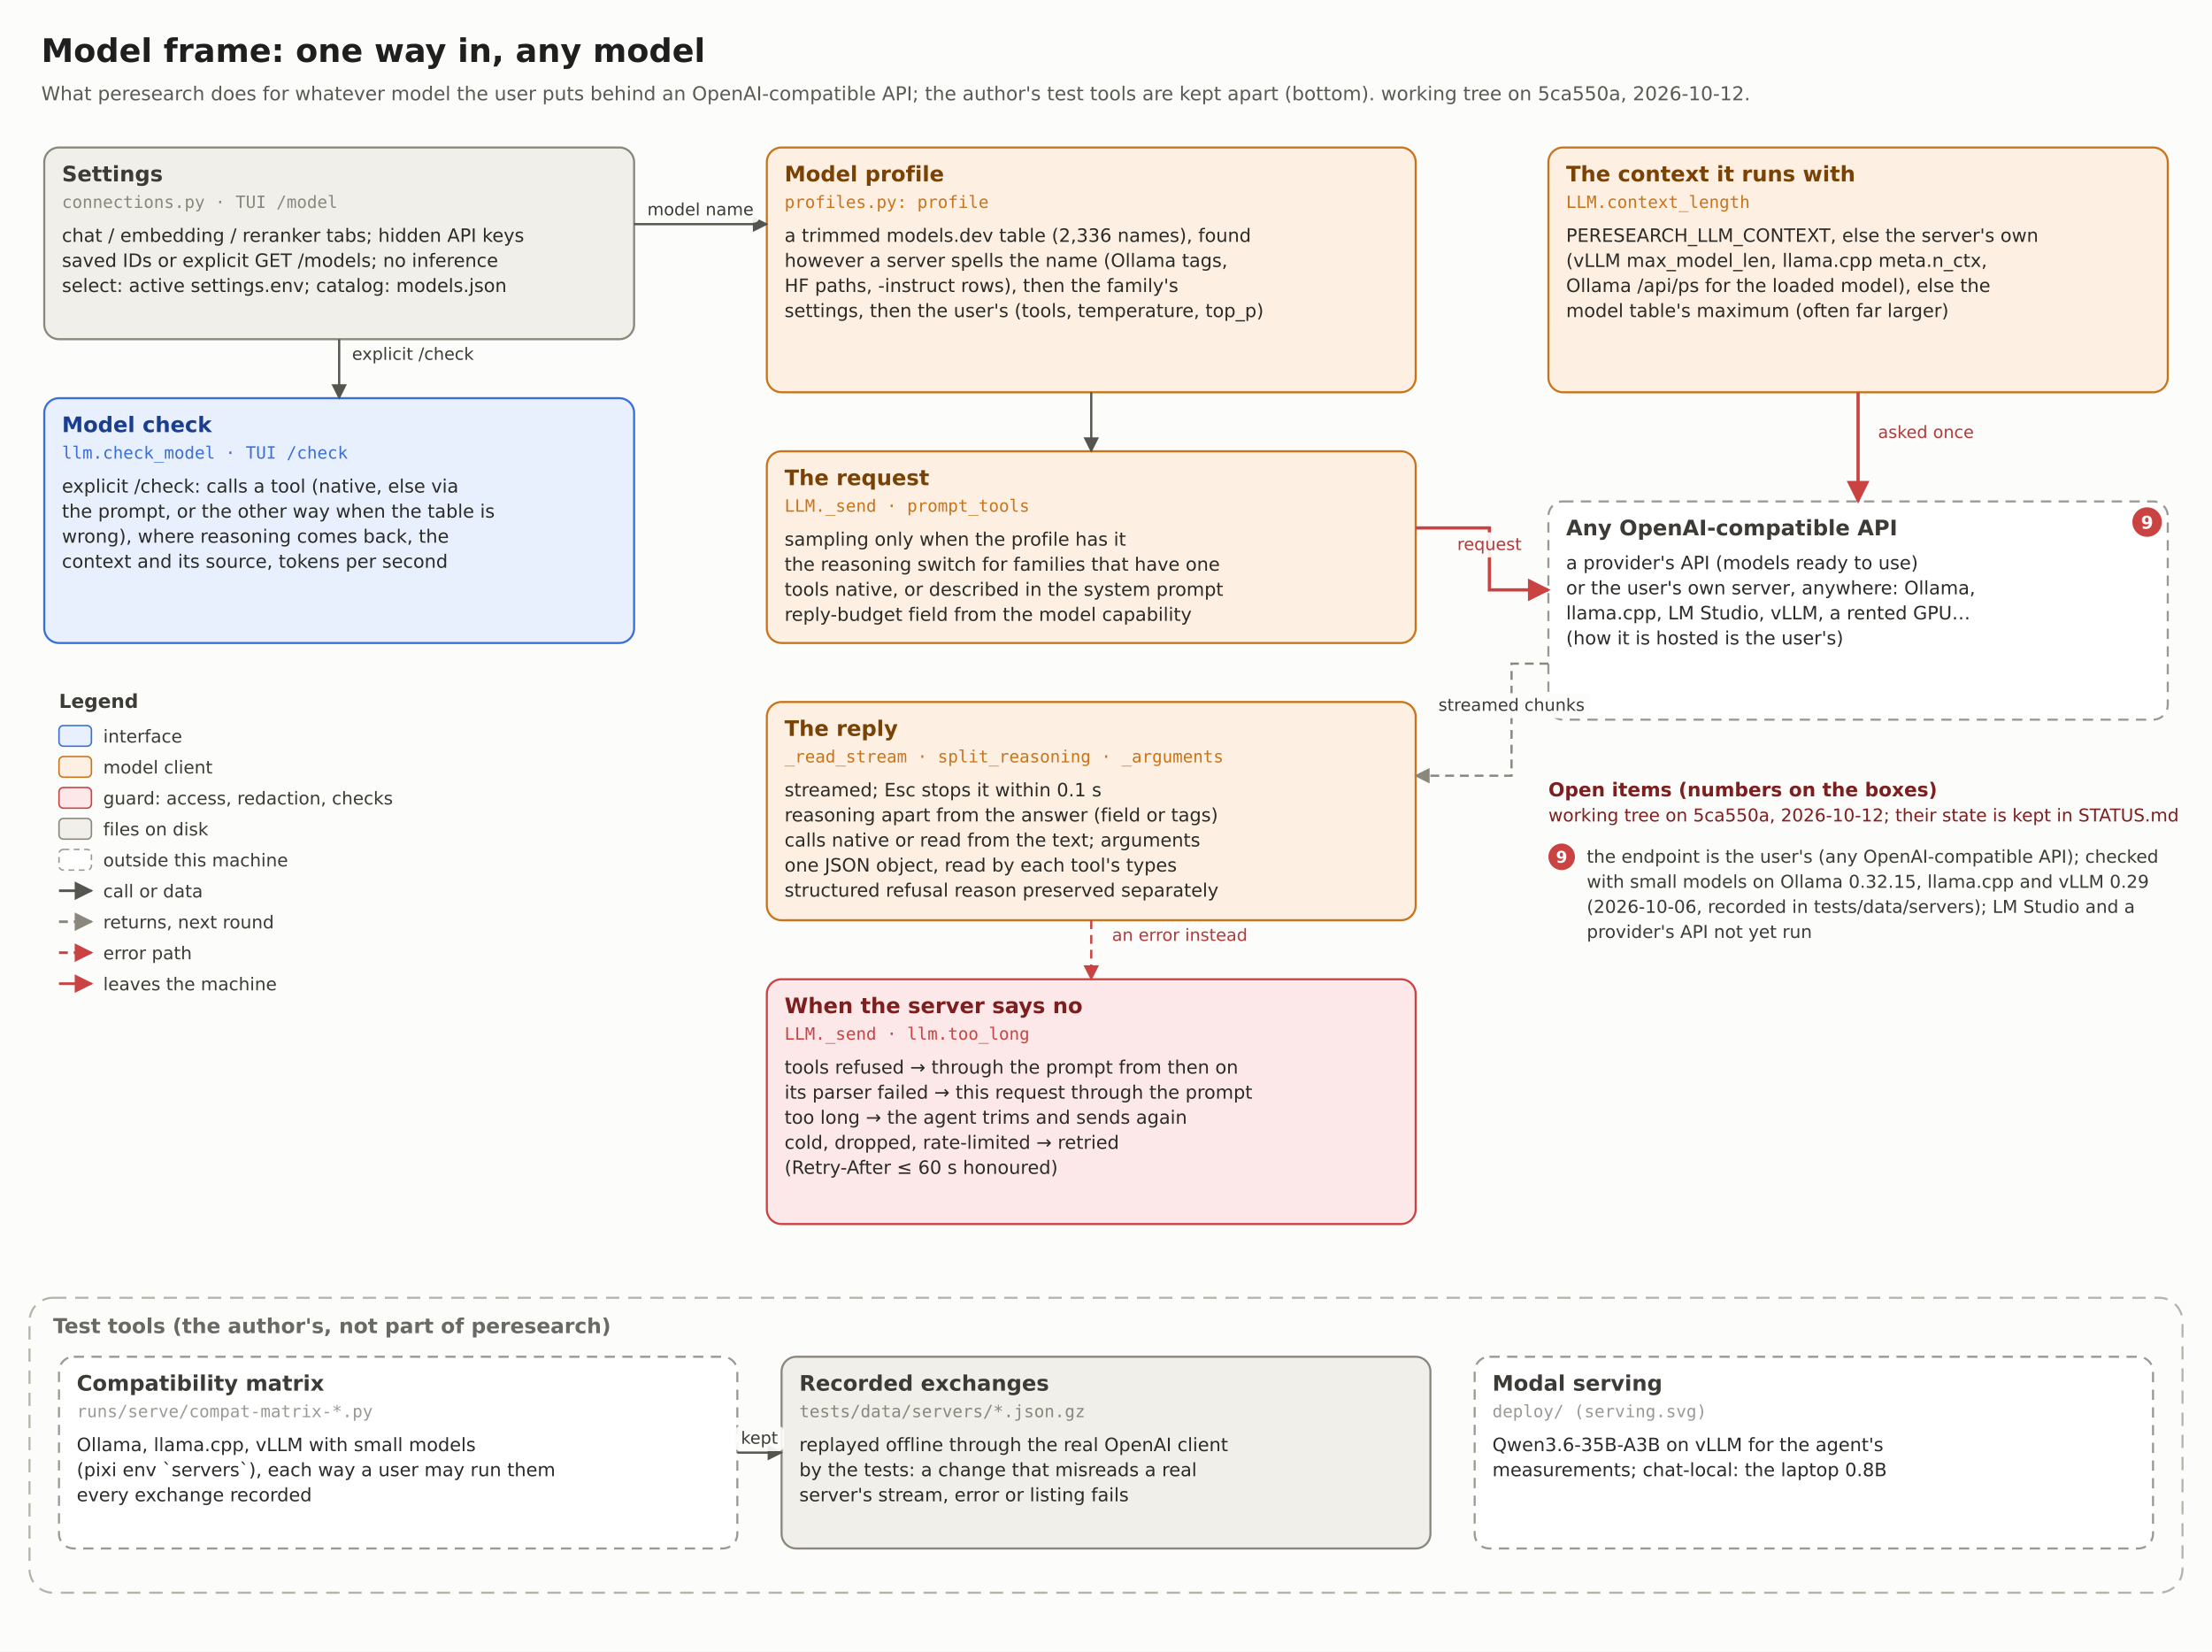
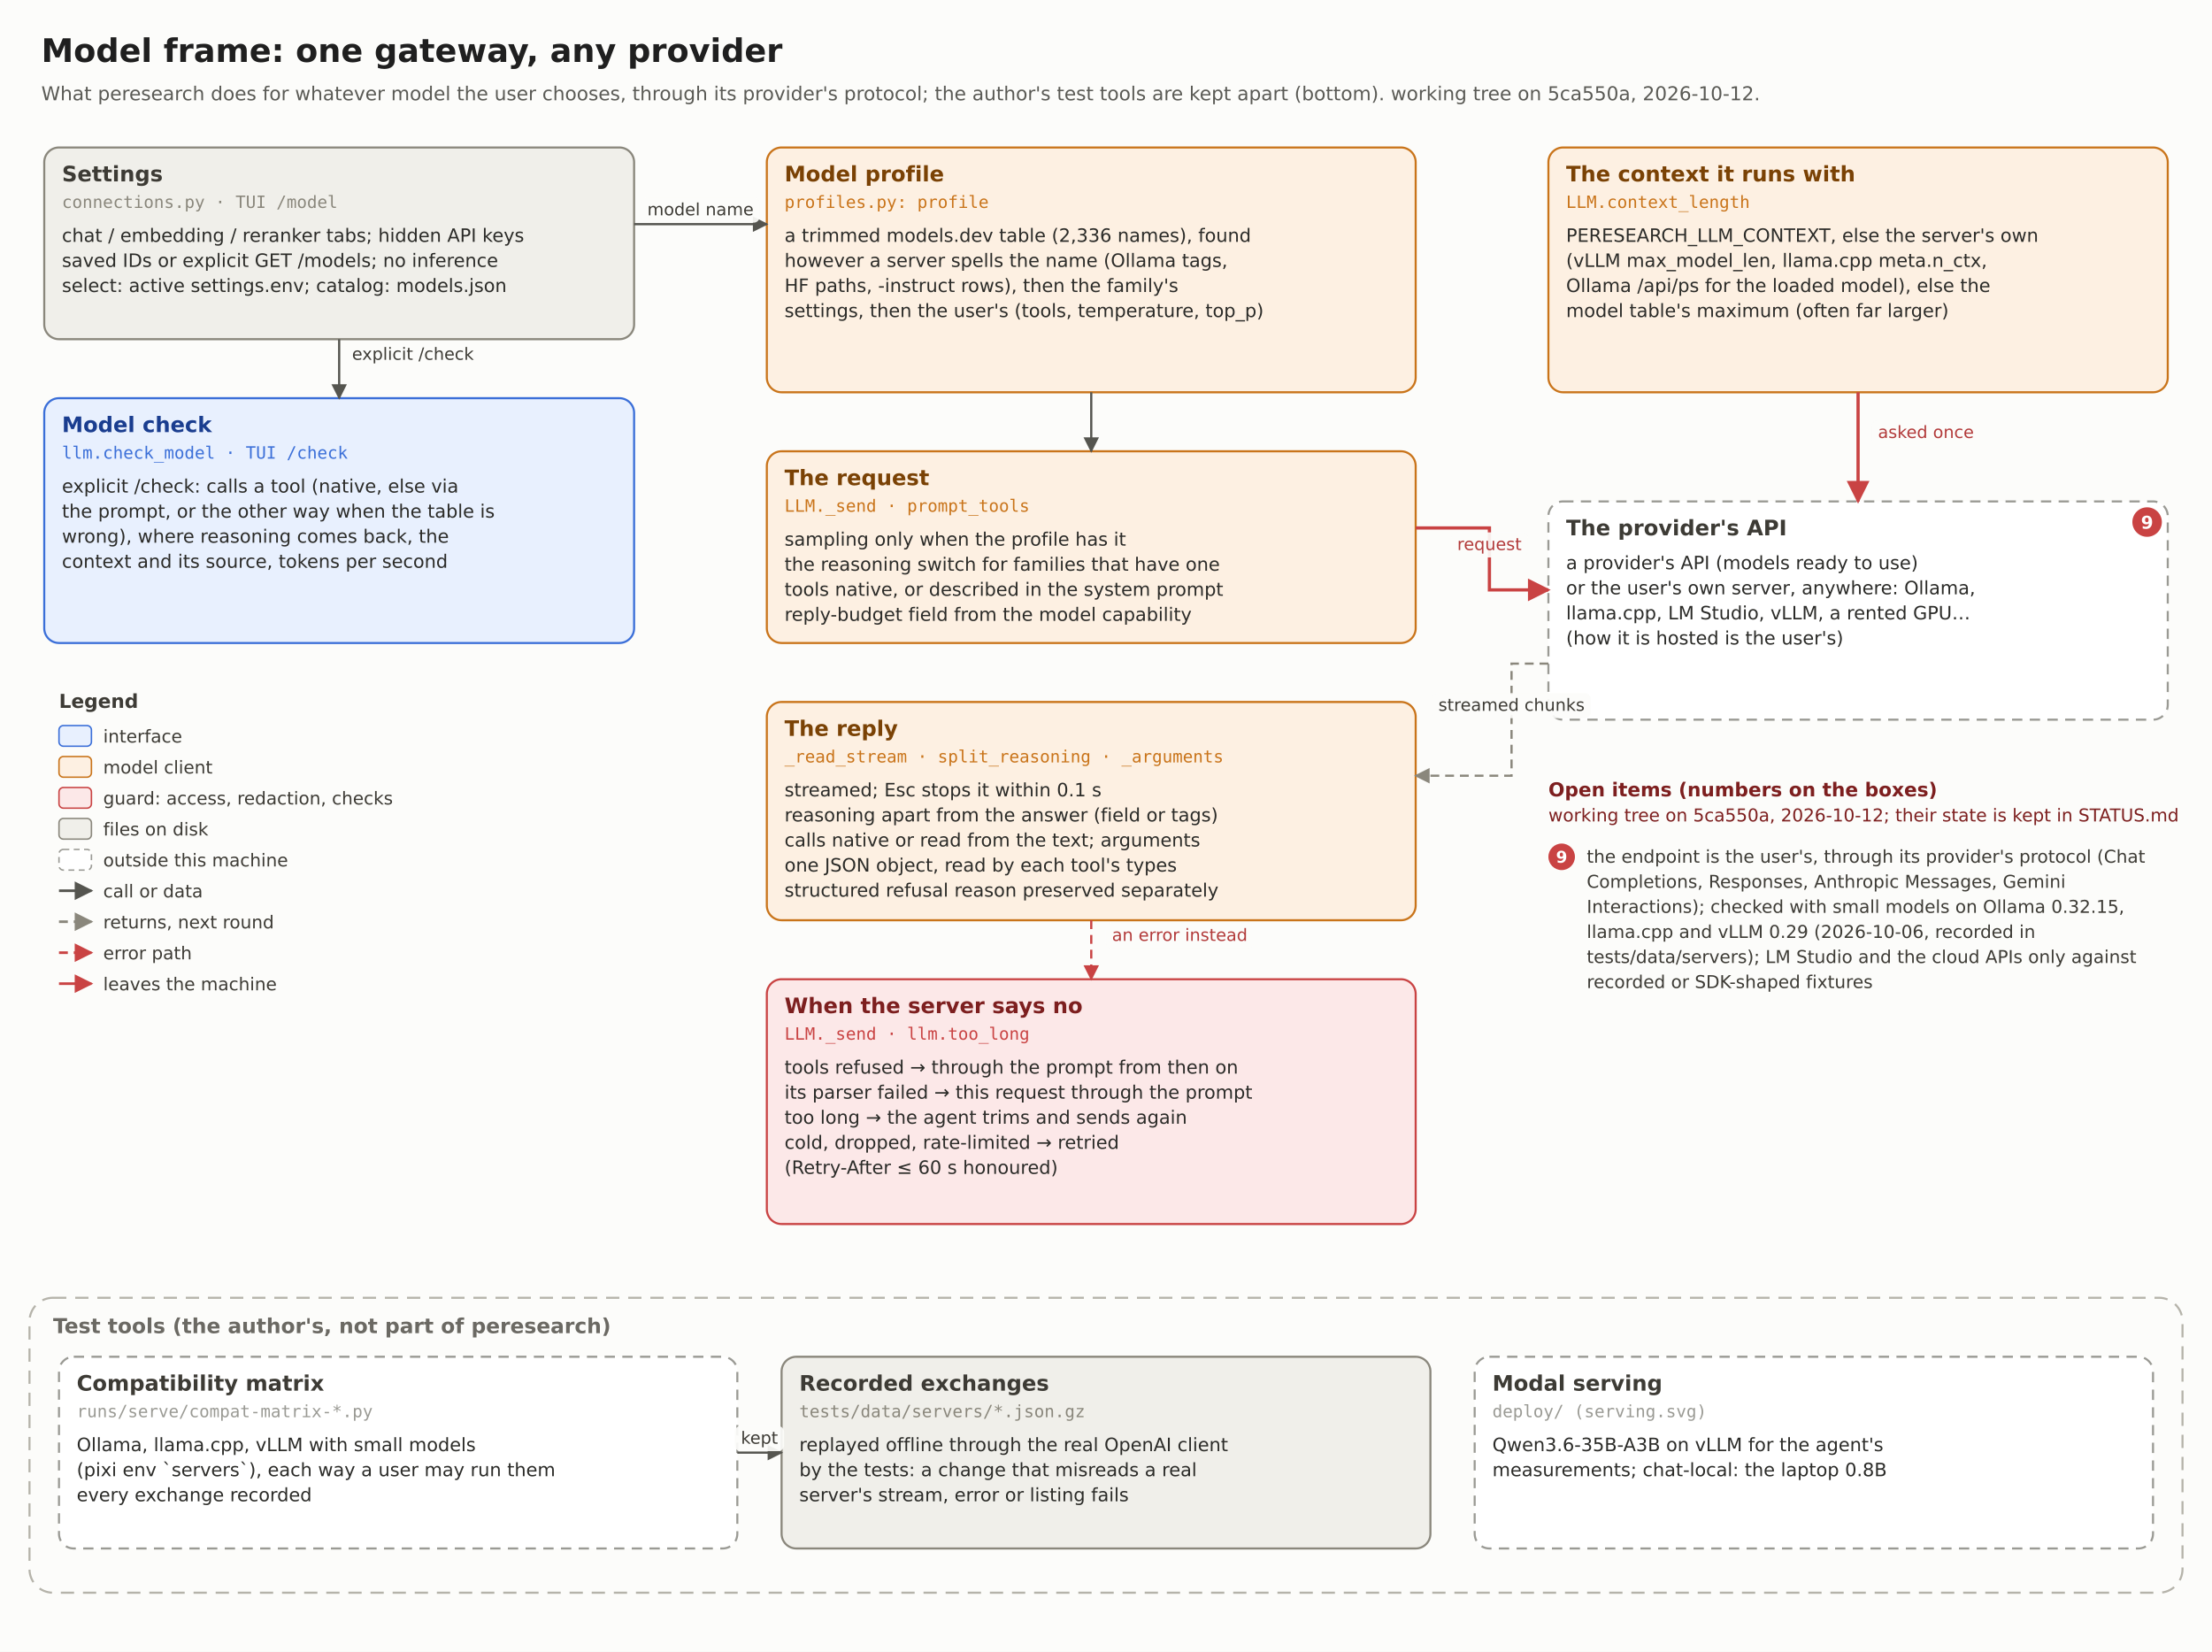
<svg xmlns="http://www.w3.org/2000/svg" width="1500" height="1120" viewBox="0 0 1500 1120">
  <defs>
    <marker id="arrow-flow" viewBox="0 0 10 10" refX="9" refY="5" markerWidth="7" markerHeight="7" orient="auto-start-reverse">
      <path d="M 0 0 L 10 5 L 0 10 z" fill="#55554F" />
    </marker>
    <marker id="arrow-back" viewBox="0 0 10 10" refX="9" refY="5" markerWidth="7" markerHeight="7" orient="auto-start-reverse">
      <path d="M 0 0 L 10 5 L 0 10 z" fill="#8A877C" />
    </marker>
    <marker id="arrow-error" viewBox="0 0 10 10" refX="9" refY="5" markerWidth="7" markerHeight="7" orient="auto-start-reverse">
      <path d="M 0 0 L 10 5 L 0 10 z" fill="#C94343" />
    </marker>
    <marker id="arrow-exit" viewBox="0 0 10 10" refX="9" refY="5" markerWidth="7" markerHeight="7" orient="auto-start-reverse">
      <path d="M 0 0 L 10 5 L 0 10 z" fill="#C94343" />
    </marker>
  </defs>
  <rect width="1500" height="1120" fill="#FCFCFA" />
-   <text x="28.0" y="42.0" font-family="'DejaVu Sans', 'Segoe UI', Helvetica, Arial, sans-serif" font-size="22" font-weight="700" fill="#1F1F1F" text-anchor="start">Model frame: one way in, any model</text>
-   <text x="28.0" y="68.0" font-family="'DejaVu Sans', 'Segoe UI', Helvetica, Arial, sans-serif" font-size="13" fill="#5A5A55" text-anchor="start">What peresearch does for whatever model the user puts behind an OpenAI-compatible API; the author's test tools are kept apart (bottom). working tree on 5ca550a, 2026-10-12.</text>
+   <text x="28.0" y="42.0" font-family="'DejaVu Sans', 'Segoe UI', Helvetica, Arial, sans-serif" font-size="22" font-weight="700" fill="#1F1F1F" text-anchor="start">Model frame: one gateway, any provider</text>
+   <text x="28.0" y="68.0" font-family="'DejaVu Sans', 'Segoe UI', Helvetica, Arial, sans-serif" font-size="13" fill="#5A5A55" text-anchor="start">What peresearch does for whatever model the user chooses, through its provider's protocol; the author's test tools are kept apart (bottom). working tree on 5ca550a, 2026-10-12.</text>
  <rect x="30" y="100" width="400" height="130" rx="10" fill="#F0EFEA" stroke="#8A877C" stroke-width="1.4" />
  <text x="42.0" y="123.0" font-family="'DejaVu Sans', 'Segoe UI', Helvetica, Arial, sans-serif" font-size="14.5" font-weight="700" fill="#3D3B35" text-anchor="start">Settings</text>
  <text x="42.0" y="141.0" font-family="'DejaVu Sans Mono', Consolas, Menlo, monospace" font-size="11.5" fill="#8A877C" text-anchor="start">connections.py · TUI /model</text>
  <text x="42.0" y="164.0" font-family="'DejaVu Sans', 'Segoe UI', Helvetica, Arial, sans-serif" font-size="12.5" fill="#2B2B28" text-anchor="start">chat / embedding / reranker tabs; hidden API keys</text>
  <text x="42.0" y="181.0" font-family="'DejaVu Sans', 'Segoe UI', Helvetica, Arial, sans-serif" font-size="12.5" fill="#2B2B28" text-anchor="start">saved IDs or explicit GET /models; no inference</text>
  <text x="42.0" y="198.0" font-family="'DejaVu Sans', 'Segoe UI', Helvetica, Arial, sans-serif" font-size="12.5" fill="#2B2B28" text-anchor="start">select: active settings.env; catalog: models.json</text>
  <rect x="30" y="270" width="400" height="166" rx="10" fill="#E8F0FE" stroke="#3B6FD8" stroke-width="1.4" />
  <text x="42.0" y="293.0" font-family="'DejaVu Sans', 'Segoe UI', Helvetica, Arial, sans-serif" font-size="14.5" font-weight="700" fill="#1A3D8F" text-anchor="start">Model check</text>
  <text x="42.0" y="311.0" font-family="'DejaVu Sans Mono', Consolas, Menlo, monospace" font-size="11.5" fill="#3B6FD8" text-anchor="start">llm.check_model · TUI /check</text>
  <text x="42.0" y="334.0" font-family="'DejaVu Sans', 'Segoe UI', Helvetica, Arial, sans-serif" font-size="12.5" fill="#2B2B28" text-anchor="start">explicit /check: calls a tool (native, else via</text>
  <text x="42.0" y="351.0" font-family="'DejaVu Sans', 'Segoe UI', Helvetica, Arial, sans-serif" font-size="12.5" fill="#2B2B28" text-anchor="start">the prompt, or the other way when the table is</text>
  <text x="42.0" y="368.0" font-family="'DejaVu Sans', 'Segoe UI', Helvetica, Arial, sans-serif" font-size="12.5" fill="#2B2B28" text-anchor="start">wrong), where reasoning comes back, the</text>
  <text x="42.0" y="385.0" font-family="'DejaVu Sans', 'Segoe UI', Helvetica, Arial, sans-serif" font-size="12.5" fill="#2B2B28" text-anchor="start">context and its source, tokens per second</text>
  <rect x="520" y="100" width="440" height="166" rx="10" fill="#FDF0E2" stroke="#C9741A" stroke-width="1.4" />
  <text x="532.0" y="123.0" font-family="'DejaVu Sans', 'Segoe UI', Helvetica, Arial, sans-serif" font-size="14.5" font-weight="700" fill="#7A4205" text-anchor="start">Model profile</text>
  <text x="532.0" y="141.0" font-family="'DejaVu Sans Mono', Consolas, Menlo, monospace" font-size="11.5" fill="#C9741A" text-anchor="start">profiles.py: profile</text>
  <text x="532.0" y="164.0" font-family="'DejaVu Sans', 'Segoe UI', Helvetica, Arial, sans-serif" font-size="12.5" fill="#2B2B28" text-anchor="start">a trimmed models.dev table (2,336 names), found</text>
  <text x="532.0" y="181.0" font-family="'DejaVu Sans', 'Segoe UI', Helvetica, Arial, sans-serif" font-size="12.5" fill="#2B2B28" text-anchor="start">however a server spells the name (Ollama tags,</text>
  <text x="532.0" y="198.0" font-family="'DejaVu Sans', 'Segoe UI', Helvetica, Arial, sans-serif" font-size="12.5" fill="#2B2B28" text-anchor="start">HF paths, -instruct rows), then the family's</text>
  <text x="532.0" y="215.0" font-family="'DejaVu Sans', 'Segoe UI', Helvetica, Arial, sans-serif" font-size="12.5" fill="#2B2B28" text-anchor="start">settings, then the user's (tools, temperature, top_p)</text>
  <rect x="520" y="306" width="440" height="130" rx="10" fill="#FDF0E2" stroke="#C9741A" stroke-width="1.4" />
  <text x="532.0" y="329.0" font-family="'DejaVu Sans', 'Segoe UI', Helvetica, Arial, sans-serif" font-size="14.5" font-weight="700" fill="#7A4205" text-anchor="start">The request</text>
  <text x="532.0" y="347.0" font-family="'DejaVu Sans Mono', Consolas, Menlo, monospace" font-size="11.5" fill="#C9741A" text-anchor="start">LLM._send · prompt_tools</text>
  <text x="532.0" y="370.0" font-family="'DejaVu Sans', 'Segoe UI', Helvetica, Arial, sans-serif" font-size="12.5" fill="#2B2B28" text-anchor="start">sampling only when the profile has it</text>
  <text x="532.0" y="387.0" font-family="'DejaVu Sans', 'Segoe UI', Helvetica, Arial, sans-serif" font-size="12.5" fill="#2B2B28" text-anchor="start">the reasoning switch for families that have one</text>
  <text x="532.0" y="404.0" font-family="'DejaVu Sans', 'Segoe UI', Helvetica, Arial, sans-serif" font-size="12.5" fill="#2B2B28" text-anchor="start">tools native, or described in the system prompt</text>
  <text x="532.0" y="421.0" font-family="'DejaVu Sans', 'Segoe UI', Helvetica, Arial, sans-serif" font-size="12.5" fill="#2B2B28" text-anchor="start">reply-budget field from the model capability</text>
  <rect x="520" y="476" width="440" height="148" rx="10" fill="#FDF0E2" stroke="#C9741A" stroke-width="1.4" />
  <text x="532.0" y="499.0" font-family="'DejaVu Sans', 'Segoe UI', Helvetica, Arial, sans-serif" font-size="14.5" font-weight="700" fill="#7A4205" text-anchor="start">The reply</text>
  <text x="532.0" y="517.0" font-family="'DejaVu Sans Mono', Consolas, Menlo, monospace" font-size="11.5" fill="#C9741A" text-anchor="start">_read_stream · split_reasoning · _arguments</text>
  <text x="532.0" y="540.0" font-family="'DejaVu Sans', 'Segoe UI', Helvetica, Arial, sans-serif" font-size="12.5" fill="#2B2B28" text-anchor="start">streamed; Esc stops it within 0.1 s</text>
  <text x="532.0" y="557.0" font-family="'DejaVu Sans', 'Segoe UI', Helvetica, Arial, sans-serif" font-size="12.5" fill="#2B2B28" text-anchor="start">reasoning apart from the answer (field or tags)</text>
  <text x="532.0" y="574.0" font-family="'DejaVu Sans', 'Segoe UI', Helvetica, Arial, sans-serif" font-size="12.5" fill="#2B2B28" text-anchor="start">calls native or read from the text; arguments</text>
  <text x="532.0" y="591.0" font-family="'DejaVu Sans', 'Segoe UI', Helvetica, Arial, sans-serif" font-size="12.5" fill="#2B2B28" text-anchor="start">one JSON object, read by each tool's types</text>
  <text x="532.0" y="608.0" font-family="'DejaVu Sans', 'Segoe UI', Helvetica, Arial, sans-serif" font-size="12.5" fill="#2B2B28" text-anchor="start">structured refusal reason preserved separately</text>
  <rect x="520" y="664" width="440" height="166" rx="10" fill="#FCE8E8" stroke="#C94343" stroke-width="1.4" />
  <text x="532.0" y="687.0" font-family="'DejaVu Sans', 'Segoe UI', Helvetica, Arial, sans-serif" font-size="14.5" font-weight="700" fill="#7D1F1F" text-anchor="start">When the server says no</text>
  <text x="532.0" y="705.0" font-family="'DejaVu Sans Mono', Consolas, Menlo, monospace" font-size="11.5" fill="#C94343" text-anchor="start">LLM._send · llm.too_long</text>
  <text x="532.0" y="728.0" font-family="'DejaVu Sans', 'Segoe UI', Helvetica, Arial, sans-serif" font-size="12.5" fill="#2B2B28" text-anchor="start">tools refused → through the prompt from then on</text>
  <text x="532.0" y="745.0" font-family="'DejaVu Sans', 'Segoe UI', Helvetica, Arial, sans-serif" font-size="12.5" fill="#2B2B28" text-anchor="start">its parser failed → this request through the prompt</text>
  <text x="532.0" y="762.0" font-family="'DejaVu Sans', 'Segoe UI', Helvetica, Arial, sans-serif" font-size="12.5" fill="#2B2B28" text-anchor="start">too long → the agent trims and sends again</text>
  <text x="532.0" y="779.0" font-family="'DejaVu Sans', 'Segoe UI', Helvetica, Arial, sans-serif" font-size="12.5" fill="#2B2B28" text-anchor="start">cold, dropped, rate-limited → retried</text>
  <text x="532.0" y="796.0" font-family="'DejaVu Sans', 'Segoe UI', Helvetica, Arial, sans-serif" font-size="12.5" fill="#2B2B28" text-anchor="start">(Retry-After ≤ 60 s honoured)</text>
  <rect x="1050" y="100" width="420" height="166" rx="10" fill="#FDF0E2" stroke="#C9741A" stroke-width="1.4" />
  <text x="1062.0" y="123.0" font-family="'DejaVu Sans', 'Segoe UI', Helvetica, Arial, sans-serif" font-size="14.5" font-weight="700" fill="#7A4205" text-anchor="start">The context it runs with</text>
  <text x="1062.0" y="141.0" font-family="'DejaVu Sans Mono', Consolas, Menlo, monospace" font-size="11.5" fill="#C9741A" text-anchor="start">LLM.context_length</text>
  <text x="1062.0" y="164.0" font-family="'DejaVu Sans', 'Segoe UI', Helvetica, Arial, sans-serif" font-size="12.5" fill="#2B2B28" text-anchor="start">PERESEARCH_LLM_CONTEXT, else the server's own</text>
  <text x="1062.0" y="181.0" font-family="'DejaVu Sans', 'Segoe UI', Helvetica, Arial, sans-serif" font-size="12.5" fill="#2B2B28" text-anchor="start">(vLLM max_model_len, llama.cpp meta.n_ctx,</text>
  <text x="1062.0" y="198.0" font-family="'DejaVu Sans', 'Segoe UI', Helvetica, Arial, sans-serif" font-size="12.5" fill="#2B2B28" text-anchor="start">Ollama /api/ps for the loaded model), else the</text>
  <text x="1062.0" y="215.0" font-family="'DejaVu Sans', 'Segoe UI', Helvetica, Arial, sans-serif" font-size="12.5" fill="#2B2B28" text-anchor="start">model table's maximum (often far larger)</text>
  <rect x="1050" y="340" width="420" height="148" rx="10" fill="#FFFFFF" stroke="#9A9A94" stroke-width="1.4" stroke-dasharray="7 5" />
-   <text x="1062.0" y="363.0" font-family="'DejaVu Sans', 'Segoe UI', Helvetica, Arial, sans-serif" font-size="14.5" font-weight="700" fill="#3D3B35" text-anchor="start">Any OpenAI-compatible API</text>
+   <text x="1062.0" y="363.0" font-family="'DejaVu Sans', 'Segoe UI', Helvetica, Arial, sans-serif" font-size="14.5" font-weight="700" fill="#3D3B35" text-anchor="start">The provider's API</text>
  <text x="1062.0" y="386.0" font-family="'DejaVu Sans', 'Segoe UI', Helvetica, Arial, sans-serif" font-size="12.5" fill="#2B2B28" text-anchor="start">a provider's API (models ready to use)</text>
  <text x="1062.0" y="403.0" font-family="'DejaVu Sans', 'Segoe UI', Helvetica, Arial, sans-serif" font-size="12.5" fill="#2B2B28" text-anchor="start">or the user's own server, anywhere: Ollama,</text>
  <text x="1062.0" y="420.0" font-family="'DejaVu Sans', 'Segoe UI', Helvetica, Arial, sans-serif" font-size="12.5" fill="#2B2B28" text-anchor="start">llama.cpp, LM Studio, vLLM, a rented GPU…</text>
  <text x="1062.0" y="437.0" font-family="'DejaVu Sans', 'Segoe UI', Helvetica, Arial, sans-serif" font-size="12.5" fill="#2B2B28" text-anchor="start">(how it is hosted is the user's)</text>
  <rect x="20" y="880" width="1460" height="200" rx="16" fill="none" stroke="#B5B3AA" stroke-width="1.4" stroke-dasharray="9 6" />
  <text x="36.0" y="904.0" font-family="'DejaVu Sans', 'Segoe UI', Helvetica, Arial, sans-serif" font-size="14" font-weight="700" fill="#6B6963" text-anchor="start">Test tools (the author's, not part of peresearch)</text>
  <rect x="40" y="920" width="460" height="130" rx="10" fill="#FFFFFF" stroke="#9A9A94" stroke-width="1.4" stroke-dasharray="7 5" />
  <text x="52.0" y="943.0" font-family="'DejaVu Sans', 'Segoe UI', Helvetica, Arial, sans-serif" font-size="14.5" font-weight="700" fill="#3D3B35" text-anchor="start">Compatibility matrix</text>
  <text x="52.0" y="961.0" font-family="'DejaVu Sans Mono', Consolas, Menlo, monospace" font-size="11.5" fill="#9A9A94" text-anchor="start">runs/serve/compat-matrix-*.py</text>
  <text x="52.0" y="984.0" font-family="'DejaVu Sans', 'Segoe UI', Helvetica, Arial, sans-serif" font-size="12.5" fill="#2B2B28" text-anchor="start">Ollama, llama.cpp, vLLM with small models</text>
  <text x="52.0" y="1001.0" font-family="'DejaVu Sans', 'Segoe UI', Helvetica, Arial, sans-serif" font-size="12.5" fill="#2B2B28" text-anchor="start">(pixi env `servers`), each way a user may run them</text>
  <text x="52.0" y="1018.0" font-family="'DejaVu Sans', 'Segoe UI', Helvetica, Arial, sans-serif" font-size="12.5" fill="#2B2B28" text-anchor="start">every exchange recorded</text>
  <rect x="530" y="920" width="440" height="130" rx="10" fill="#F0EFEA" stroke="#8A877C" stroke-width="1.4" />
  <text x="542.0" y="943.0" font-family="'DejaVu Sans', 'Segoe UI', Helvetica, Arial, sans-serif" font-size="14.5" font-weight="700" fill="#3D3B35" text-anchor="start">Recorded exchanges</text>
  <text x="542.0" y="961.0" font-family="'DejaVu Sans Mono', Consolas, Menlo, monospace" font-size="11.5" fill="#8A877C" text-anchor="start">tests/data/servers/*.json.gz</text>
  <text x="542.0" y="984.0" font-family="'DejaVu Sans', 'Segoe UI', Helvetica, Arial, sans-serif" font-size="12.5" fill="#2B2B28" text-anchor="start">replayed offline through the real OpenAI client</text>
  <text x="542.0" y="1001.0" font-family="'DejaVu Sans', 'Segoe UI', Helvetica, Arial, sans-serif" font-size="12.5" fill="#2B2B28" text-anchor="start">by the tests: a change that misreads a real</text>
  <text x="542.0" y="1018.0" font-family="'DejaVu Sans', 'Segoe UI', Helvetica, Arial, sans-serif" font-size="12.5" fill="#2B2B28" text-anchor="start">server's stream, error or listing fails</text>
  <rect x="1000" y="920" width="460" height="130" rx="10" fill="#FFFFFF" stroke="#9A9A94" stroke-width="1.4" stroke-dasharray="7 5" />
  <text x="1012.0" y="943.0" font-family="'DejaVu Sans', 'Segoe UI', Helvetica, Arial, sans-serif" font-size="14.5" font-weight="700" fill="#3D3B35" text-anchor="start">Modal serving</text>
  <text x="1012.0" y="961.0" font-family="'DejaVu Sans Mono', Consolas, Menlo, monospace" font-size="11.5" fill="#9A9A94" text-anchor="start">deploy/ (serving.svg)</text>
  <text x="1012.0" y="984.0" font-family="'DejaVu Sans', 'Segoe UI', Helvetica, Arial, sans-serif" font-size="12.5" fill="#2B2B28" text-anchor="start">Qwen3.6-35B-A3B on vLLM for the agent's</text>
  <text x="1012.0" y="1001.0" font-family="'DejaVu Sans', 'Segoe UI', Helvetica, Arial, sans-serif" font-size="12.5" fill="#2B2B28" text-anchor="start">measurements; chat-local: the laptop 0.8B</text>
  <path d="M 430.0 152.0 L 520.0 152.0" fill="none" stroke="#55554F" stroke-width="1.5" marker-end="url(#arrow-flow)" />
  <path d="M 740.0 266.0 L 740.0 306.0" fill="none" stroke="#55554F" stroke-width="1.5" marker-end="url(#arrow-flow)" />
  <path d="M 960.0 358.0 L 1010.0 358.0 L 1010.0 400.0 L 1050.0 400.0" fill="none" stroke="#C94343" stroke-width="2.2" marker-end="url(#arrow-exit)" />
  <path d="M 1050.0 450.0 L 1025.0 450.0 L 1025.0 526.0 L 960.0 526.0" fill="none" stroke="#8A877C" stroke-width="1.5" stroke-dasharray="6 4" marker-end="url(#arrow-back)" />
  <path d="M 740.0 624.0 L 740.0 664.0" fill="none" stroke="#C94343" stroke-width="1.5" stroke-dasharray="6 4" marker-end="url(#arrow-error)" />
  <path d="M 1260.0 266.0 L 1260.0 340.0" fill="none" stroke="#C94343" stroke-width="2.2" marker-end="url(#arrow-exit)" />
  <path d="M 230.0 230.0 L 230.0 270.0" fill="none" stroke="#55554F" stroke-width="1.5" marker-end="url(#arrow-flow)" />
  <path d="M 500.0 985.0 L 530.0 985.0" fill="none" stroke="#55554F" stroke-width="1.5" marker-end="url(#arrow-flow)" />
  <text x="40.0" y="480.0" font-family="'DejaVu Sans', 'Segoe UI', Helvetica, Arial, sans-serif" font-size="13" font-weight="700" fill="#3D3B35" text-anchor="start">Legend</text>
  <rect x="40" y="492" width="22" height="14" rx="3" fill="#E8F0FE" stroke="#3B6FD8" />
  <text x="70.0" y="503.5" font-family="'DejaVu Sans', 'Segoe UI', Helvetica, Arial, sans-serif" font-size="12" fill="#3D3B35" text-anchor="start">interface</text>
  <rect x="40" y="513" width="22" height="14" rx="3" fill="#FDF0E2" stroke="#C9741A" />
  <text x="70.0" y="524.5" font-family="'DejaVu Sans', 'Segoe UI', Helvetica, Arial, sans-serif" font-size="12" fill="#3D3B35" text-anchor="start">model client</text>
  <rect x="40" y="534" width="22" height="14" rx="3" fill="#FCE8E8" stroke="#C94343" />
  <text x="70.0" y="545.5" font-family="'DejaVu Sans', 'Segoe UI', Helvetica, Arial, sans-serif" font-size="12" fill="#3D3B35" text-anchor="start">guard: access, redaction, checks</text>
  <rect x="40" y="555" width="22" height="14" rx="3" fill="#F0EFEA" stroke="#8A877C" />
  <text x="70.0" y="566.5" font-family="'DejaVu Sans', 'Segoe UI', Helvetica, Arial, sans-serif" font-size="12" fill="#3D3B35" text-anchor="start">files on disk</text>
  <rect x="40" y="576" width="22" height="14" rx="3" fill="#FFFFFF" stroke="#9A9A94" stroke-dasharray="4 3" />
  <text x="70.0" y="587.5" font-family="'DejaVu Sans', 'Segoe UI', Helvetica, Arial, sans-serif" font-size="12" fill="#3D3B35" text-anchor="start">outside this machine</text>
  <path d="M 40 604 L 62 604" stroke="#55554F" stroke-width="1.8" marker-end="url(#arrow-flow)" />
  <text x="70.0" y="608.5" font-family="'DejaVu Sans', 'Segoe UI', Helvetica, Arial, sans-serif" font-size="12" fill="#3D3B35" text-anchor="start">call or data</text>
  <path d="M 40 625 L 62 625" stroke="#8A877C" stroke-width="1.8" stroke-dasharray="6 4" marker-end="url(#arrow-back)" />
  <text x="70.0" y="629.5" font-family="'DejaVu Sans', 'Segoe UI', Helvetica, Arial, sans-serif" font-size="12" fill="#3D3B35" text-anchor="start">returns, next round</text>
  <path d="M 40 646 L 62 646" stroke="#C94343" stroke-width="1.8" stroke-dasharray="6 4" marker-end="url(#arrow-error)" />
  <text x="70.0" y="650.5" font-family="'DejaVu Sans', 'Segoe UI', Helvetica, Arial, sans-serif" font-size="12" fill="#3D3B35" text-anchor="start">error path</text>
  <path d="M 40 667 L 62 667" stroke="#C94343" stroke-width="1.8" marker-end="url(#arrow-exit)" />
  <text x="70.0" y="671.5" font-family="'DejaVu Sans', 'Segoe UI', Helvetica, Arial, sans-serif" font-size="12" fill="#3D3B35" text-anchor="start">leaves the machine</text>
  <text x="1050.0" y="540.0" font-family="'DejaVu Sans', 'Segoe UI', Helvetica, Arial, sans-serif" font-size="13" font-weight="700" fill="#7D1F1F" text-anchor="start">Open items (numbers on the boxes)</text>
  <text x="1050.0" y="557.0" font-family="'DejaVu Sans', 'Segoe UI', Helvetica, Arial, sans-serif" font-size="12" fill="#7D1F1F" text-anchor="start">working tree on 5ca550a, 2026-10-12; their state is kept in STATUS.md</text>
  <circle cx="1059" cy="581" r="9" fill="#C94343" />
  <text x="1059.0" y="585.0" font-family="'DejaVu Sans', 'Segoe UI', Helvetica, Arial, sans-serif" font-size="11" font-weight="700" fill="#FFFFFF" text-anchor="middle">9</text>
-   <text x="1076.0" y="585.0" font-family="'DejaVu Sans', 'Segoe UI', Helvetica, Arial, sans-serif" font-size="12" fill="#3D3B35" text-anchor="start">the endpoint is the user's (any OpenAI-compatible API); checked</text>
-   <text x="1076.0" y="602.0" font-family="'DejaVu Sans', 'Segoe UI', Helvetica, Arial, sans-serif" font-size="12" fill="#3D3B35" text-anchor="start">with small models on Ollama 0.32.15, llama.cpp and vLLM 0.29</text>
-   <text x="1076.0" y="619.0" font-family="'DejaVu Sans', 'Segoe UI', Helvetica, Arial, sans-serif" font-size="12" fill="#3D3B35" text-anchor="start">(2026-10-06, recorded in tests/data/servers); LM Studio and a</text>
-   <text x="1076.0" y="636.0" font-family="'DejaVu Sans', 'Segoe UI', Helvetica, Arial, sans-serif" font-size="12" fill="#3D3B35" text-anchor="start">provider's API not yet run</text>
+   <text x="1076.0" y="585.0" font-family="'DejaVu Sans', 'Segoe UI', Helvetica, Arial, sans-serif" font-size="12" fill="#3D3B35" text-anchor="start">the endpoint is the user's, through its provider's protocol (Chat</text>
+   <text x="1076.0" y="602.0" font-family="'DejaVu Sans', 'Segoe UI', Helvetica, Arial, sans-serif" font-size="12" fill="#3D3B35" text-anchor="start">Completions, Responses, Anthropic Messages, Gemini</text>
+   <text x="1076.0" y="619.0" font-family="'DejaVu Sans', 'Segoe UI', Helvetica, Arial, sans-serif" font-size="12" fill="#3D3B35" text-anchor="start">Interactions); checked with small models on Ollama 0.32.15,</text>
+   <text x="1076.0" y="636.0" font-family="'DejaVu Sans', 'Segoe UI', Helvetica, Arial, sans-serif" font-size="12" fill="#3D3B35" text-anchor="start">llama.cpp and vLLM 0.29 (2026-10-06, recorded in</text>
+   <text x="1076.0" y="653.0" font-family="'DejaVu Sans', 'Segoe UI', Helvetica, Arial, sans-serif" font-size="12" fill="#3D3B35" text-anchor="start">tests/data/servers); LM Studio and the cloud APIs only against</text>
+   <text x="1076.0" y="670.0" font-family="'DejaVu Sans', 'Segoe UI', Helvetica, Arial, sans-serif" font-size="12" fill="#3D3B35" text-anchor="start">recorded or SDK-shaped fixtures</text>
  <circle cx="1456" cy="354" r="10" fill="#C94343" />
  <text x="1456.0" y="358.5" font-family="'DejaVu Sans', 'Segoe UI', Helvetica, Arial, sans-serif" font-size="12" font-weight="700" fill="#FFFFFF" text-anchor="middle">9</text>
  <rect x="435.0" y="134.0" width="80.1" height="17" rx="4" fill="#FCFCFA" fill-opacity="0.92" />
  <text x="475.0" y="146.0" font-family="'DejaVu Sans', 'Segoe UI', Helvetica, Arial, sans-serif" font-size="11.5" fill="#3D3B35" text-anchor="middle">model name</text>
  <rect x="984.0" y="361.0" width="52.0" height="17" rx="4" fill="#FCFCFA" fill-opacity="0.92" />
  <text x="1010.0" y="373.0" font-family="'DejaVu Sans', 'Segoe UI', Helvetica, Arial, sans-serif" font-size="11.5" fill="#B23A3A" text-anchor="middle">request</text>
  <rect x="971.3" y="470.0" width="107.4" height="17" rx="4" fill="#FCFCFA" fill-opacity="0.92" />
  <text x="1025.0" y="482.0" font-family="'DejaVu Sans', 'Segoe UI', Helvetica, Arial, sans-serif" font-size="11.5" fill="#3D3B35" text-anchor="middle">streamed chunks</text>
  <rect x="749.8" y="626.0" width="100.3" height="17" rx="4" fill="#FCFCFA" fill-opacity="0.92" />
  <text x="800.0" y="638.0" font-family="'DejaVu Sans', 'Segoe UI', Helvetica, Arial, sans-serif" font-size="11.5" fill="#B23A3A" text-anchor="middle">an error instead</text>
  <rect x="1269.3" y="285.0" width="73.5" height="17" rx="4" fill="#FCFCFA" fill-opacity="0.92" />
  <text x="1306.0" y="297.0" font-family="'DejaVu Sans', 'Segoe UI', Helvetica, Arial, sans-serif" font-size="11.5" fill="#B23A3A" text-anchor="middle">asked once</text>
  <rect x="234.6" y="232.0" width="90.8" height="17" rx="4" fill="#FCFCFA" fill-opacity="0.92" />
  <text x="280.0" y="244.0" font-family="'DejaVu Sans', 'Segoe UI', Helvetica, Arial, sans-serif" font-size="11.5" fill="#3D3B35" text-anchor="middle">explicit /check</text>
  <rect x="498.2" y="967.0" width="33.5" height="17" rx="4" fill="#FCFCFA" fill-opacity="0.92" />
  <text x="515.0" y="979.0" font-family="'DejaVu Sans', 'Segoe UI', Helvetica, Arial, sans-serif" font-size="11.5" fill="#3D3B35" text-anchor="middle">kept</text>
</svg>
